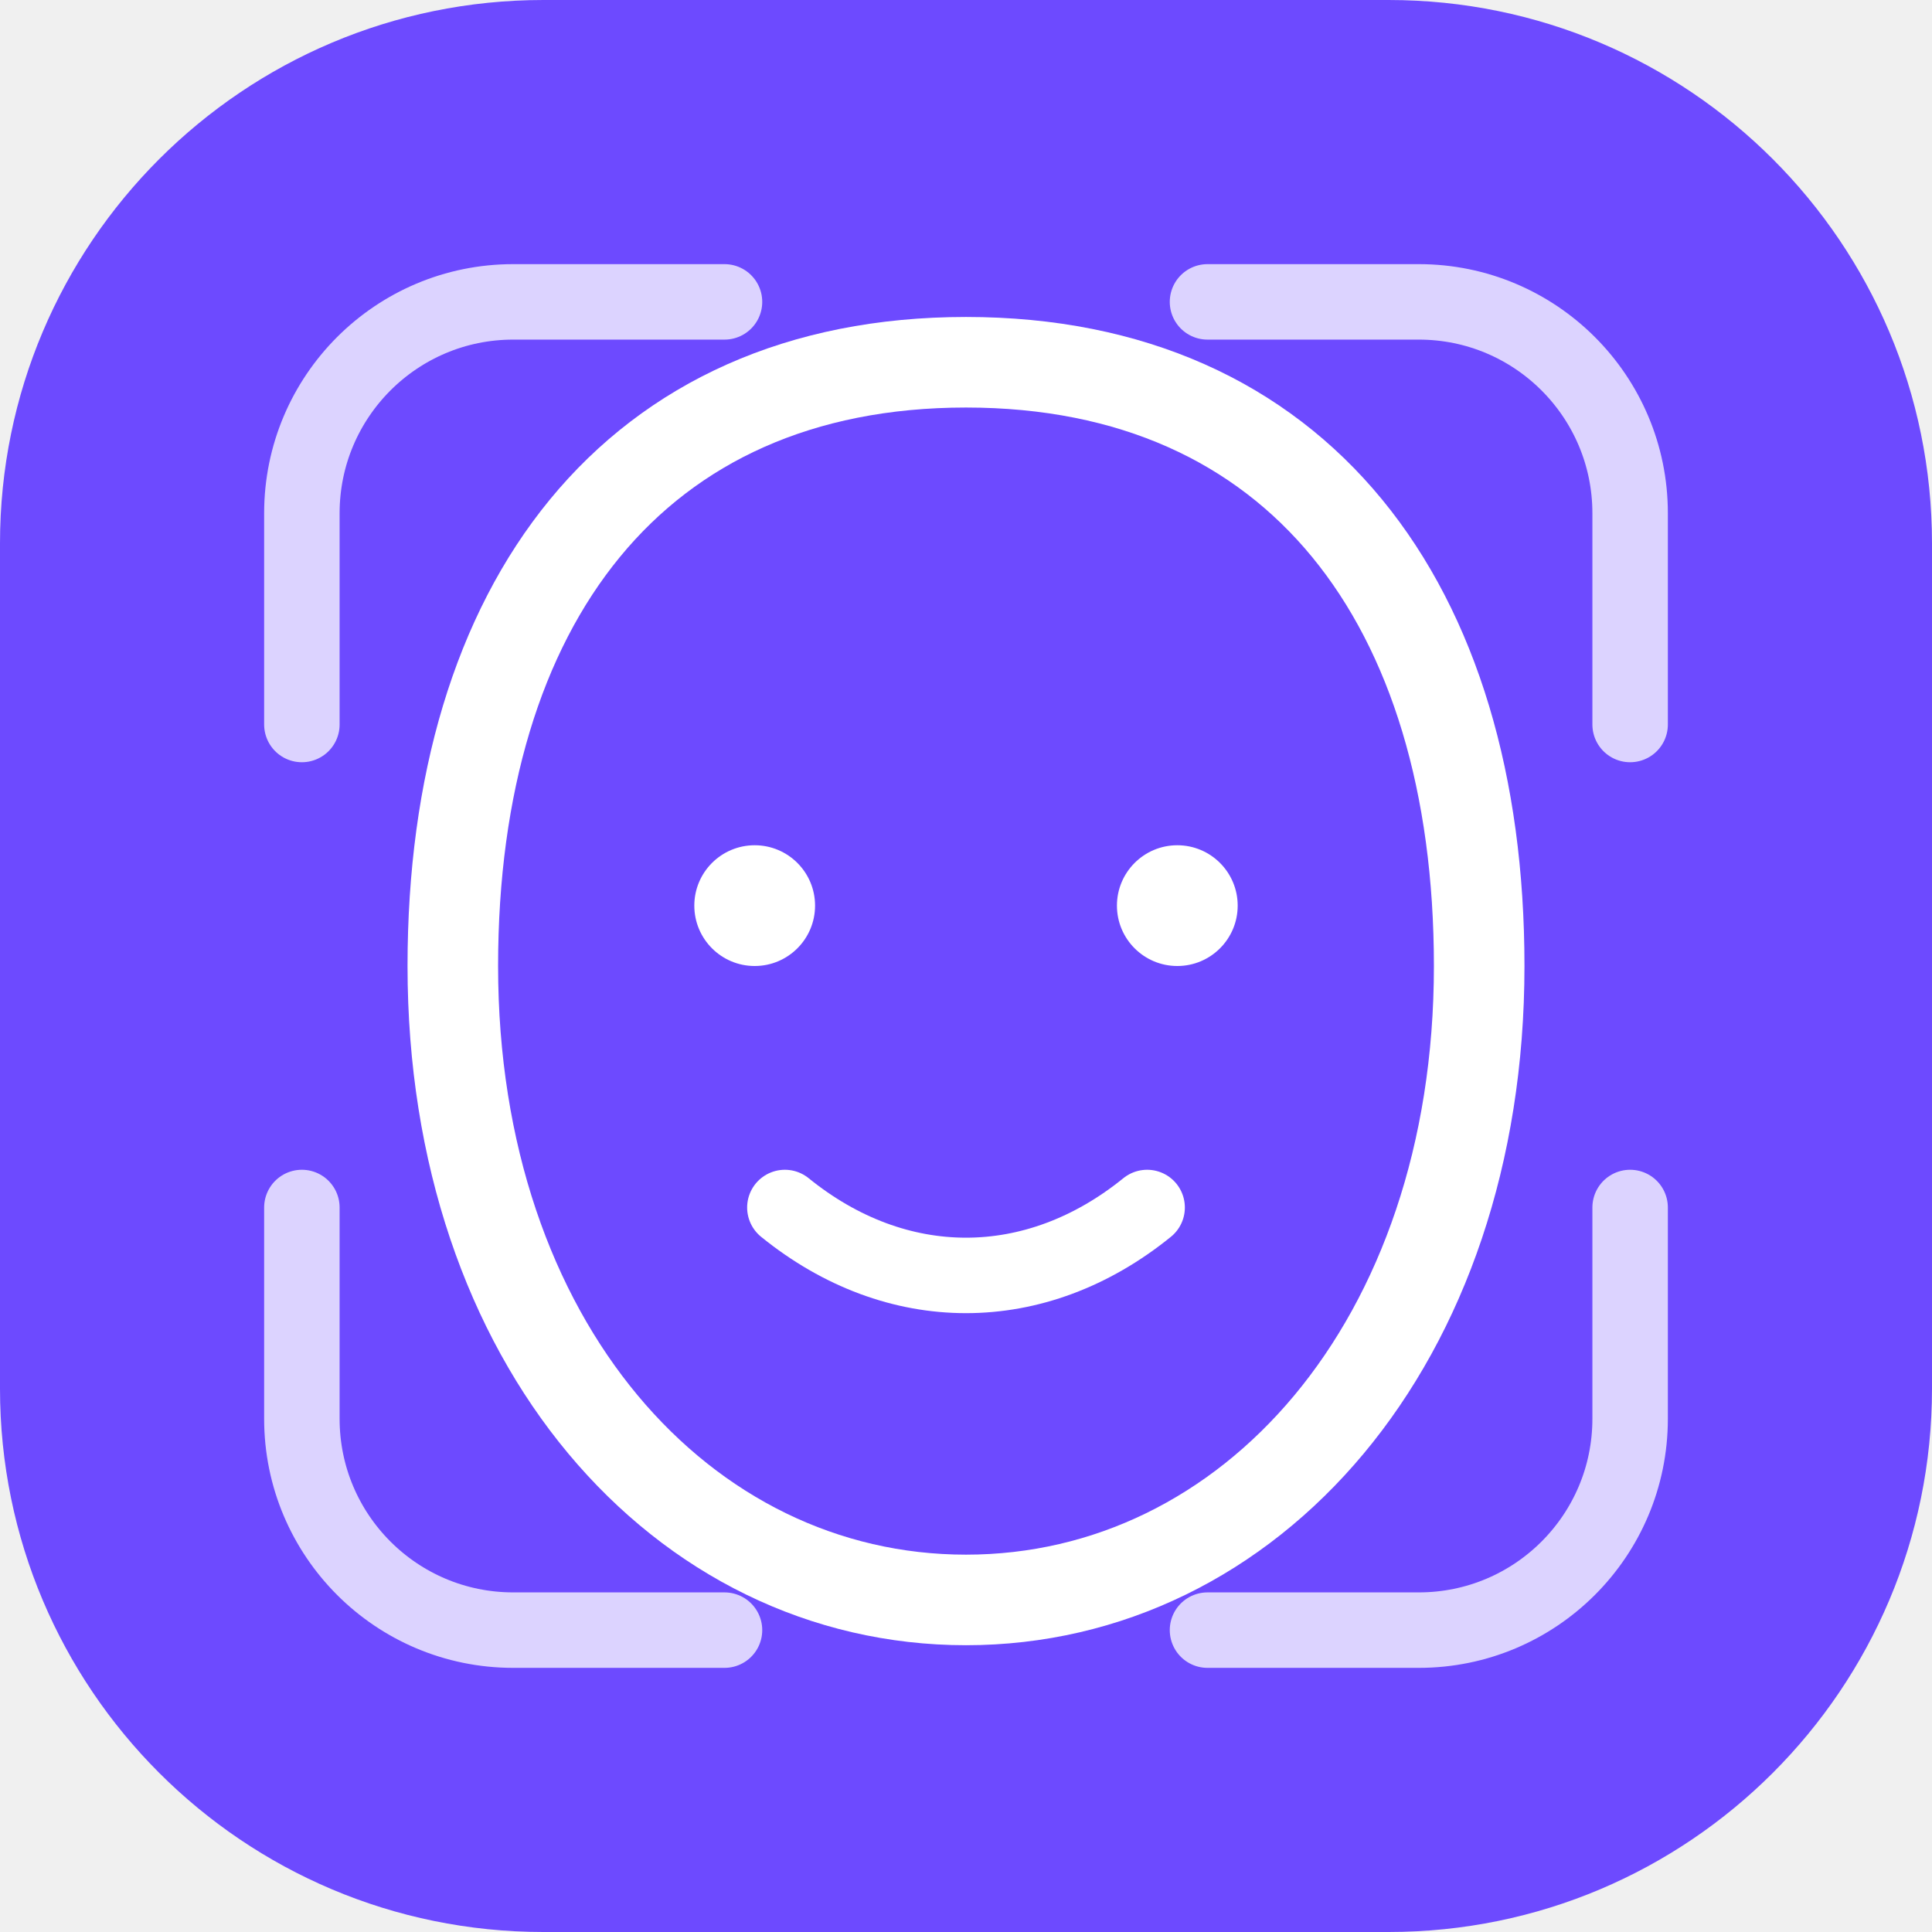
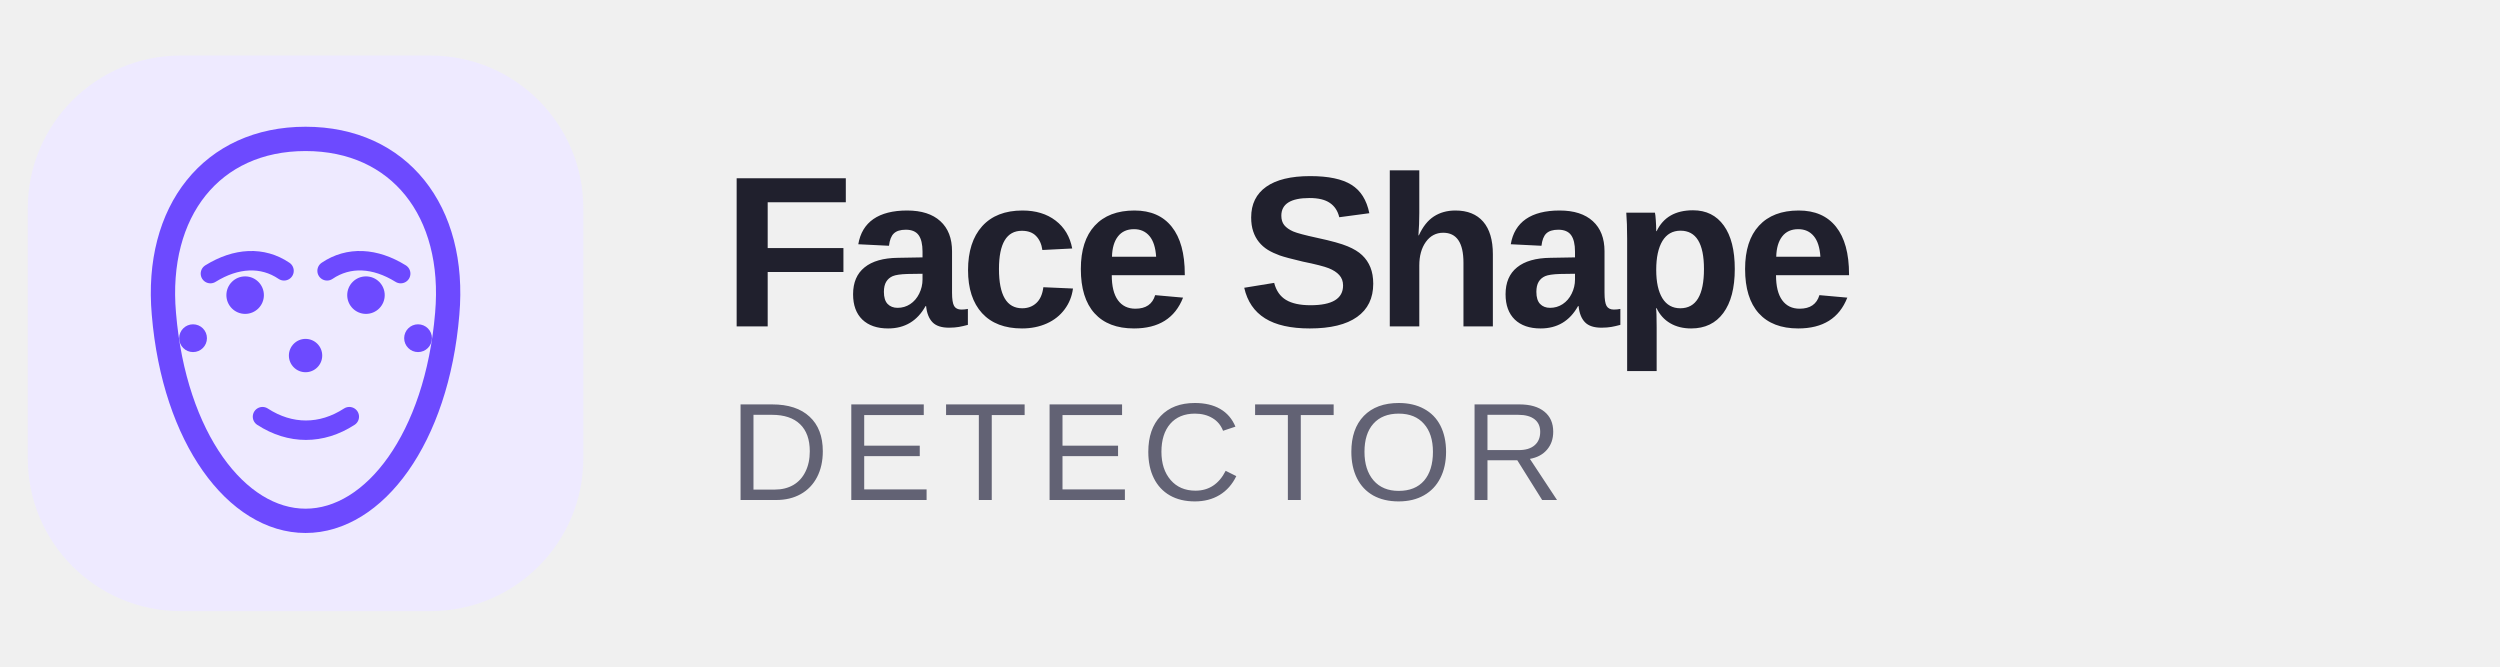
- <svg xmlns="http://www.w3.org/2000/svg" width="64" height="64" viewBox="0 0 64 64" role="img" aria-label="Face Shape Detector logo">
-   <rect width="64" height="64" rx="18" fill="#6d4aff" />
-   <path d="M32 12c-11 0-17 8-17 20 0 12.5 7.6 21 17 21s17-8.5 17-21c0-12-6-20-17-20Z" fill="none" stroke="#fff" stroke-width="3" />
-   <circle cx="25" cy="30" r="2" fill="#fff" />
-   <circle cx="39" cy="30" r="2" fill="#fff" />
-   <path d="M26 40c3.7 3 8.3 3 12 0" fill="none" stroke="#fff" stroke-width="2.5" stroke-linecap="round" />
-   <path d="M10 24v-7a7 7 0 0 1 7-7h7M40 10h7a7 7 0 0 1 7 7v7M54 40v7a7 7 0 0 1-7 7h-7M24 54h-7a7 7 0 0 1-7-7v-7" fill="none" stroke="#dcd3ff" stroke-width="2.5" stroke-linecap="round" />
+ <svg xmlns="http://www.w3.org/2000/svg" viewBox="0 0 360 96" role="img" aria-labelledby="title">
+   <rect x="4" y="8" width="80" height="80" rx="22" fill="#eeeaff" />
+   <path d="M44 20c13.5 0 21.7 10.4 20.4 25.2C62.9 63.1 53.9 75 44 75S25.1 63.1 23.6 45.2C22.3 30.4 30.5 20 44 20Z" fill="none" stroke="#6d4aff" stroke-width="3.5" />
+   <path d="M30.3 39.4c3.7-2.3 7.5-2.5 10.6-.4m6.2 0c3.1-2.1 6.9-1.9 10.6.4M37.8 60c4 2.6 8.5 2.6 12.5 0" fill="none" stroke="#6d4aff" stroke-width="2.8" stroke-linecap="round" />
+   <g fill="#6d4aff">
+     <circle cx="35.3" cy="42.5" r="2.7" />
+     <circle cx="52.7" cy="42.5" r="2.7" />
+     <circle cx="44" cy="51.2" r="2.4" />
+     <circle cx="27.8" cy="48.7" r="2" />
+     <circle cx="60.2" cy="48.7" r="2" />
+   </g>
+   <text x="104" y="47" fill="#20202d" font-family="Poppins,Arial,sans-serif" font-size="31" font-weight="700" letter-spacing="-1">Face Shape</text>
+   <text x="105" y="72" fill="#626274" font-family="Poppins,Arial,sans-serif" font-size="20" font-weight="500" letter-spacing="1.5">DETECTOR</text>
</svg>
